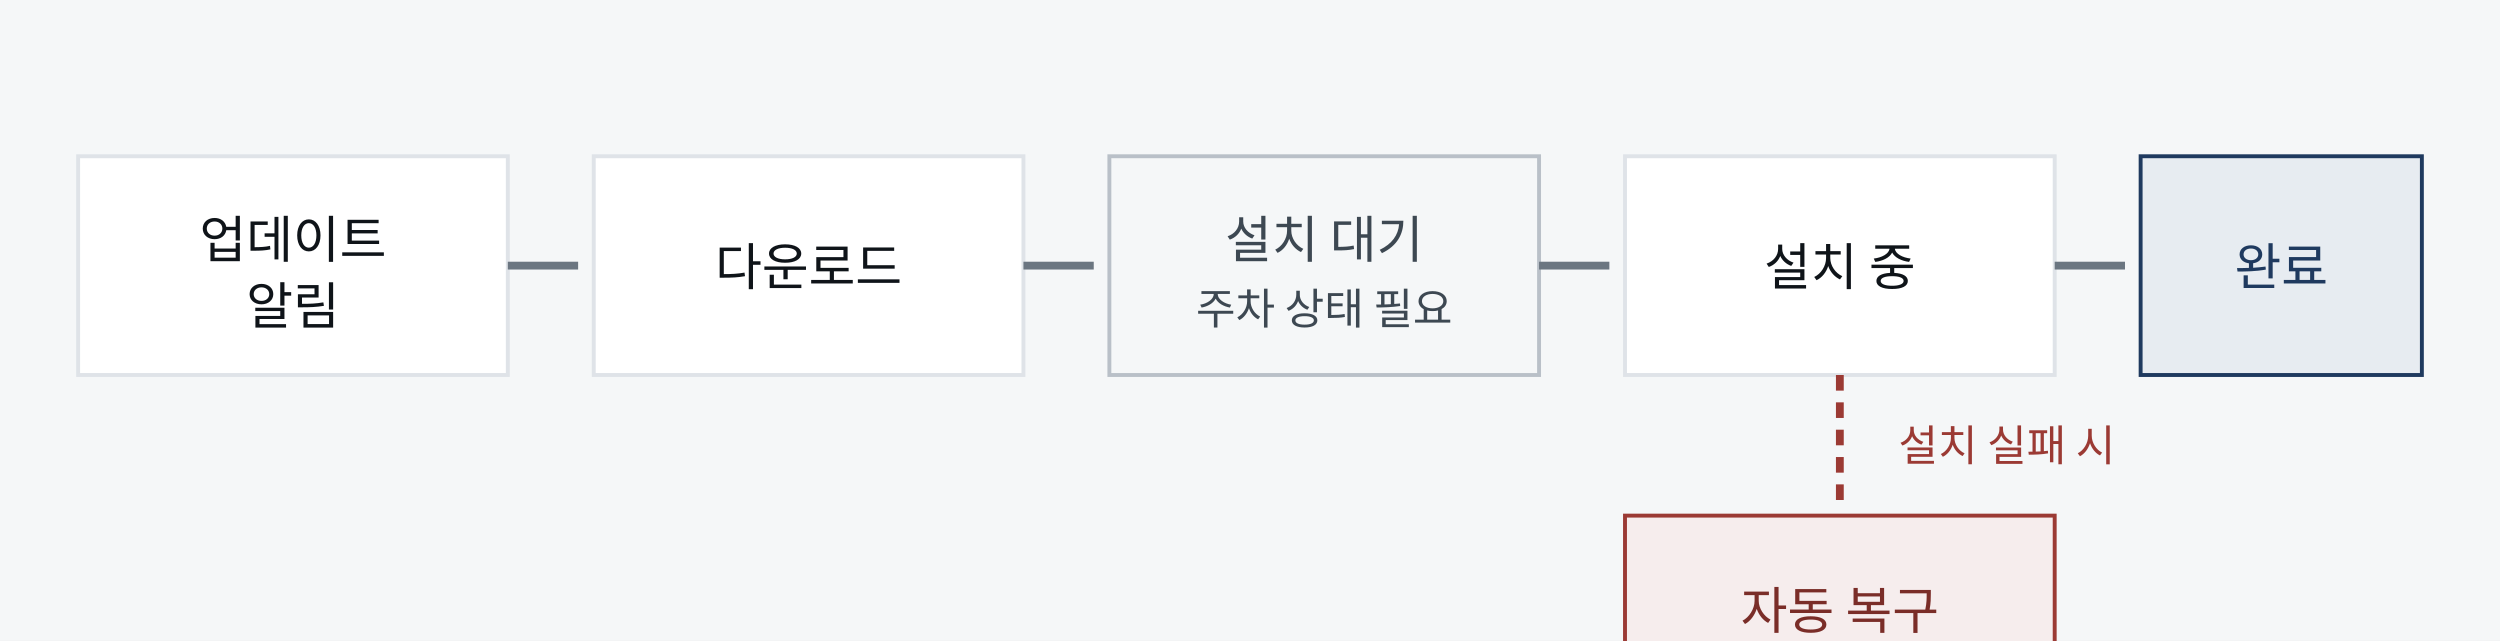
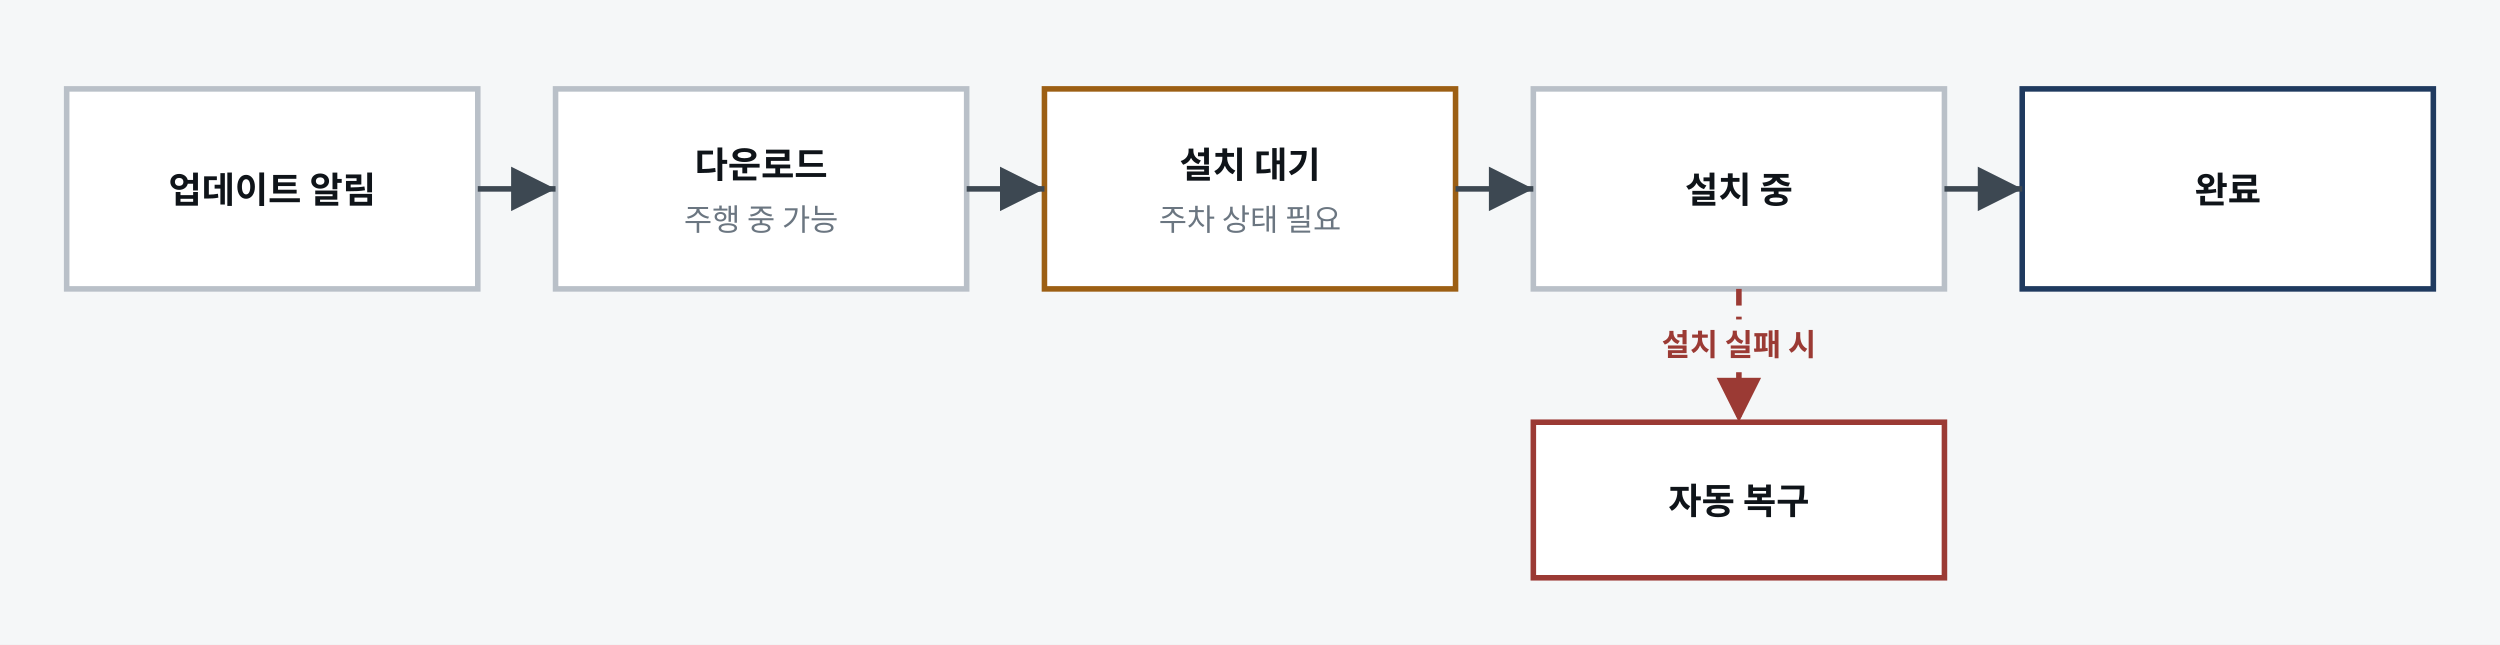
- <svg xmlns="http://www.w3.org/2000/svg" viewBox="0 0 640 164" width="640" height="164" role="img" aria-label="소프트웨어 업데이트가 진행되는 상태 흐름">
-   <rect width="640" height="164" fill="#f5f7f8" />
-   <rect x="20" y="40" width="110" height="56" fill="#ffffff" stroke="#dfe3e8" />
-   <text x="75" y="66" font-family="'Pretendard', -apple-system, sans-serif" font-size="13" fill="#0f1419" text-anchor="middle">업데이트</text>
-   <text x="75" y="83" font-family="'Pretendard', -apple-system, sans-serif" font-size="13" fill="#0f1419" text-anchor="middle">알림</text>
-   <rect x="152" y="40" width="110" height="56" fill="#ffffff" stroke="#dfe3e8" />
-   <text x="207" y="73" font-family="'Pretendard', -apple-system, sans-serif" font-size="13" fill="#0f1419" text-anchor="middle">다운로드</text>
-   <rect x="284" y="40" width="110" height="56" fill="#f5f7f8" stroke="#b9c0c8" />
-   <text x="339" y="66" font-family="'Pretendard', -apple-system, sans-serif" font-size="13" fill="#3d4852" text-anchor="middle">설치 대기</text>
-   <text x="339" y="83" font-family="'Pretendard', -apple-system, sans-serif" font-size="11" fill="#3d4852" text-anchor="middle">주차 상태 필요</text>
-   <rect x="416" y="40" width="110" height="56" fill="#ffffff" stroke="#dfe3e8" />
-   <text x="471" y="73" font-family="'Pretendard', -apple-system, sans-serif" font-size="13" fill="#0f1419" text-anchor="middle">설치 중</text>
-   <rect x="548" y="40" width="72" height="56" fill="#e7ecf1" stroke="#1f3a5f" />
-   <text x="584" y="73" font-family="'Pretendard', -apple-system, sans-serif" font-size="13" fill="#1f3a5f" text-anchor="middle">완료</text>
-   <line x1="130" y1="68" x2="148" y2="68" stroke="#6b7681" stroke-width="2" />
-   <line x1="262" y1="68" x2="280" y2="68" stroke="#6b7681" stroke-width="2" />
-   <line x1="394" y1="68" x2="412" y2="68" stroke="#6b7681" stroke-width="2" />
-   <line x1="526" y1="68" x2="544" y2="68" stroke="#6b7681" stroke-width="2" />
-   <rect x="416" y="132" width="110" height="48" fill="#f6eded" stroke="#9b3a34" />
-   <text x="471" y="161" font-family="'Pretendard', -apple-system, sans-serif" font-size="13" fill="#7a2d28" text-anchor="middle">자동 복구</text>
-   <line x1="471" y1="96" x2="471" y2="128" stroke="#9b3a34" stroke-width="2" stroke-dasharray="4 3" />
-   <text x="486" y="118" font-family="'Pretendard', -apple-system, sans-serif" font-size="11" fill="#9b3a34">설치 실패 시</text>
+ <svg xmlns="http://www.w3.org/2000/svg" viewBox="0 0 900 232" width="900" height="232" role="img" aria-label="업데이트가 진행되는 상태 흐름">
+   <style>
+     .t { font-family: 'Pretendard', -apple-system, BlinkMacSystemFont, 'Segoe UI', sans-serif; }
+     .zone  { font-size: 14px; font-weight: 700; fill: #0f1419; letter-spacing: 0.04em; }
+     .title { font-size: 13px; font-weight: 600; fill: #0f1419; }
+     .sub   { font-size: 11px; font-weight: 400; fill: #6b7681; }
+     .note  { font-size: 11px; font-weight: 700; fill: #3d4852; }
+     .warn  { font-size: 11px; font-weight: 700; fill: #9b3a34; }
+     .boxw  { font-size: 13px; font-weight: 600; fill: #ffffff; }
+     .idx   { font-size: 11px; font-weight: 700; fill: #ffffff; }
+     .lgnd  { font-size: 11px; font-weight: 400; fill: #6b7681; }
+     .reader{ font-size: 11px; font-weight: 700; fill: #1f3a5f; }
+   </style>
+   <defs>
+     <marker id="arrow" markerWidth="8" markerHeight="8" refX="8" refY="4" orient="auto">
+       <path d="M0 0L8 4L0 8z" fill="#3d4852" />
+     </marker>
+     <marker id="arrow-danger" markerWidth="8" markerHeight="8" refX="8" refY="4" orient="auto">
+       <path d="M0 0L8 4L0 8z" fill="#9b3a34" />
+     </marker>
+   </defs>
+   <rect width="900" height="232" fill="#f5f7f8" />
+   <rect x="24" y="32" width="148" height="72" fill="#ffffff" stroke="#b9c0c8" stroke-width="2" />
+   <text class="t title" x="98" y="73" text-anchor="middle">업데이트 알림</text>
+   <rect x="200" y="32" width="148" height="72" fill="#ffffff" stroke="#b9c0c8" stroke-width="2" />
+   <text class="t title" x="274" y="64" text-anchor="middle">다운로드</text>
+   <text class="t sub" x="274" y="83" text-anchor="middle">주행 중 가능</text>
+   <rect x="376" y="32" width="148" height="72" fill="#ffffff" stroke="#9c5f14" stroke-width="2" />
+   <text class="t title" x="450" y="64" text-anchor="middle">설치 대기</text>
+   <text class="t sub" x="450" y="83" text-anchor="middle">주차 상태 필요</text>
+   <rect x="552" y="32" width="148" height="72" fill="#ffffff" stroke="#b9c0c8" stroke-width="2" />
+   <text class="t title" x="626" y="73" text-anchor="middle">설치 중</text>
+   <rect x="728" y="32" width="148" height="72" fill="#ffffff" stroke="#1f3a5f" stroke-width="2" />
+   <text class="t title" x="802" y="73" text-anchor="middle">완료</text>
+   <path d="M172 68H200" stroke="#3d4852" stroke-width="2" marker-end="url(#arrow)" fill="none" />
+   <path d="M348 68H376" stroke="#3d4852" stroke-width="2" marker-end="url(#arrow)" fill="none" />
+   <path d="M524 68H552" stroke="#3d4852" stroke-width="2" marker-end="url(#arrow)" fill="none" />
+   <path d="M700 68H728" stroke="#3d4852" stroke-width="2" marker-end="url(#arrow)" fill="none" />
+   <path d="M626 104V152" stroke="#9b3a34" stroke-width="2" marker-end="url(#arrow-danger)" fill="none" stroke-dasharray="6 4" />
+   <rect x="580" y="115" width="92" height="18" fill="#f5f7f8" />
+   <text class="t warn" x="626" y="128" text-anchor="middle">설치 실패 시</text>
+   <rect x="552" y="152" width="148" height="56" fill="#ffffff" stroke="#9b3a34" stroke-width="2" />
+   <text class="t title" x="626" y="185" text-anchor="middle">자동 복구</text>
</svg>
